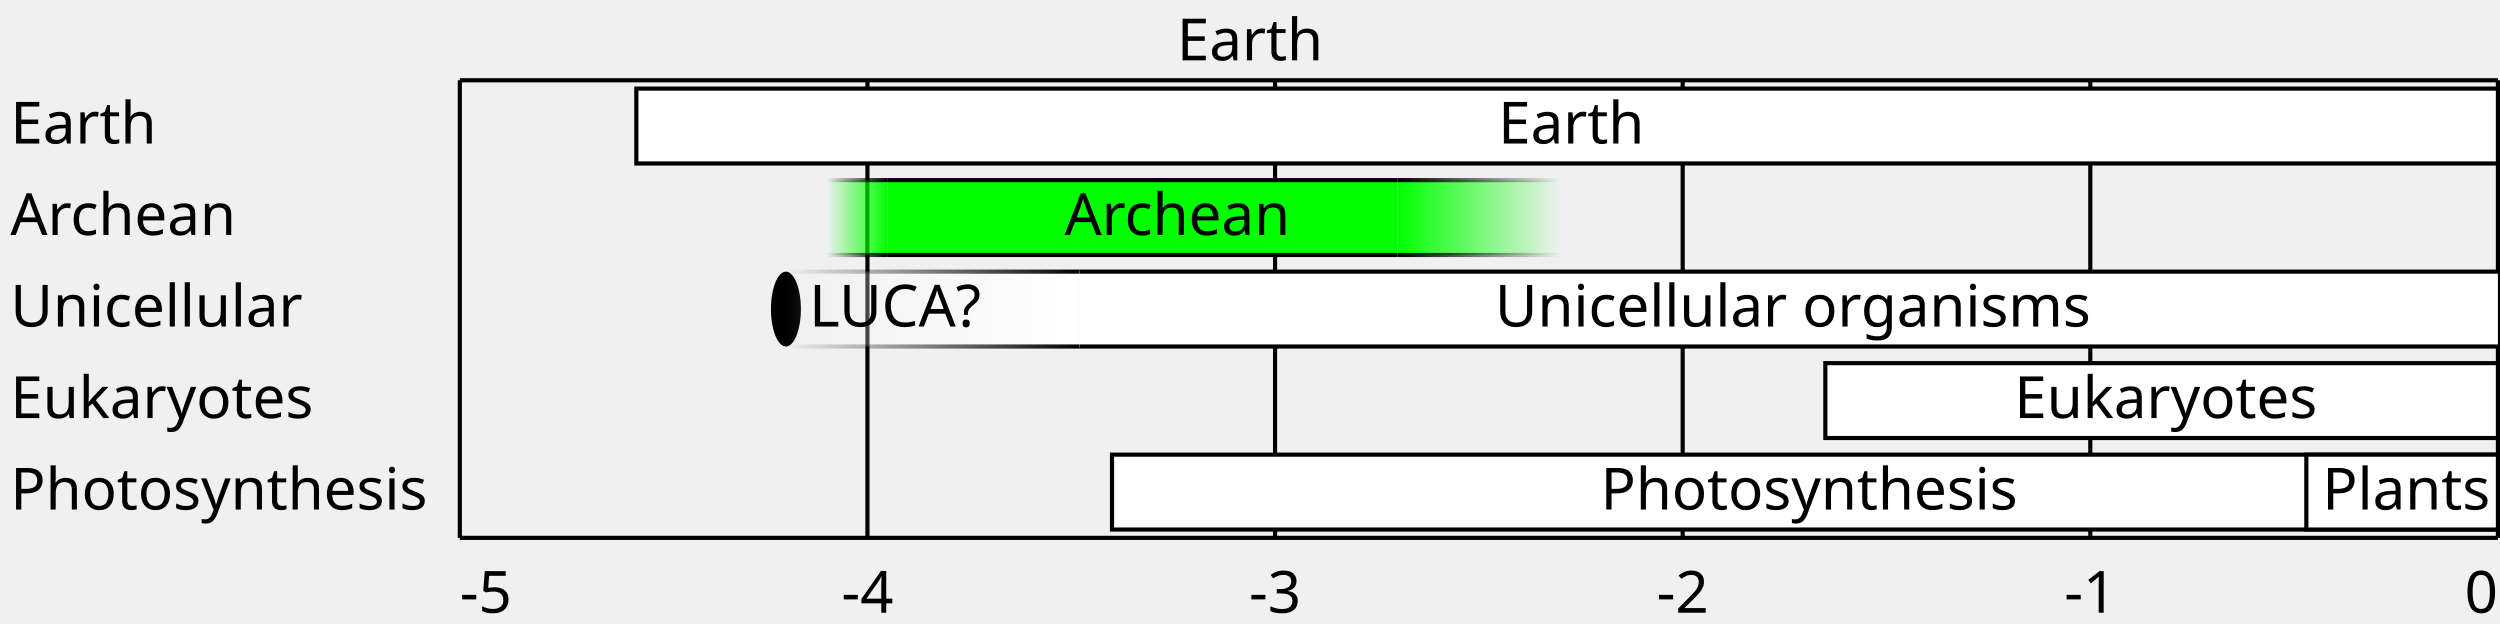
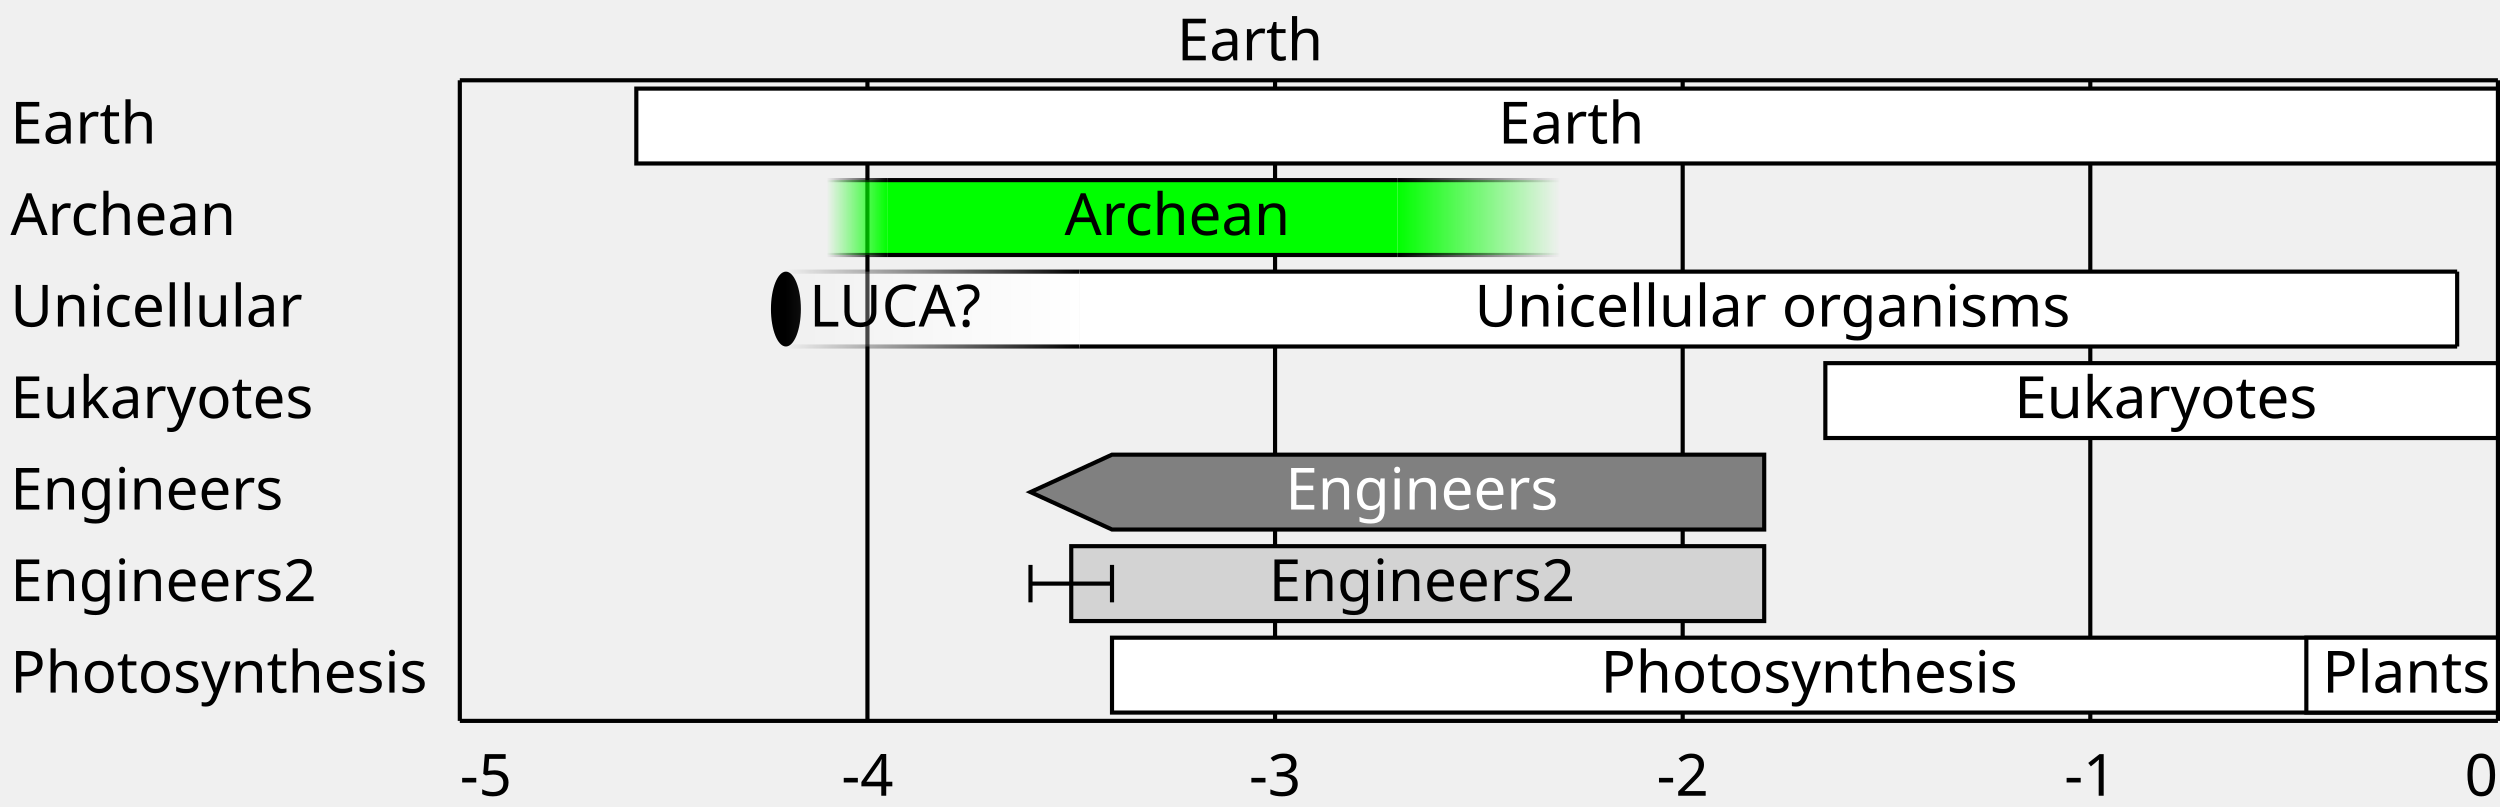
- <svg xmlns="http://www.w3.org/2000/svg" width="601" height="149.800" viewBox="0 0 601 149.800" transform="translate(0.5, 0.5)">
+ <svg xmlns="http://www.w3.org/2000/svg" width="601" height="193.800" viewBox="0 0 601 193.800" transform="translate(0.5, 0.5)">
  <g stroke="black" fill="white" font-family="sans-serif" font-size="14">
    <text x="300.0" y="14" stroke="none" fill="black" text-anchor="middle">Earth</text>
    <g>
-       <path d="M 110.040 18.800 V 128.800 M 208.032 18.800 V 128.800 M 306.024 18.800 V 128.800 M 404.016 18.800 V 128.800 M 502.008 18.800 V 128.800 M 600 18.800 V 128.800 M 110.040 18.800 H 600 M 110.040 128.800 H 600" />
+       <path d="M 110.040 18.800 V 172.800 M 208.032 18.800 V 172.800 M 306.024 18.800 V 172.800 M 404.016 18.800 V 172.800 M 502.008 18.800 V 172.800 M 600 18.800 V 172.800 M 110.040 18.800 H 600 M 110.040 172.800 H 600" />
      <g text-anchor="middle" stroke="none" fill="black">
-         <text x="110.040" y="146.800" text-anchor="start">-5</text>
-         <text x="208.032" y="146.800">-4</text>
-         <text x="306.024" y="146.800">-3</text>
-         <text x="404.016" y="146.800">-2</text>
-         <text x="502.008" y="146.800">-1</text>
-         <text x="600" y="146.800" text-anchor="end">0</text>
+         <text x="110.040" y="190.800" text-anchor="start">-5</text>
+         <text x="208.032" y="190.800">-4</text>
+         <text x="306.024" y="190.800">-3</text>
+         <text x="404.016" y="190.800">-2</text>
+         <text x="502.008" y="190.800">-1</text>
+         <text x="600" y="190.800" text-anchor="end">0</text>
      </g>
    </g>
    <g>
      <g>
        <rect x="152.471" y="20.800" width="447.529" height="18" fill="white" />
      </g>
      <g>
        <rect x="212.932" y="42.800" width="122.490" height="18" stroke="none" fill="lime" />
        <path d="M 212.932 42.800 H 335.422 m 0 18 H 212.932" stroke="black" />
        <defs>
          <linearGradient id="id1">
            <stop offset="0" stop-color="lime" stop-opacity="0" />
            <stop offset="1" stop-color="lime" stop-opacity="1" />
          </linearGradient>
          <linearGradient id="id2">
            <stop offset="0" stop-color="black" stop-opacity="0" />
            <stop offset="1" stop-color="black" stop-opacity="1" />
          </linearGradient>
        </defs>
        <rect x="198.233" y="42.800" width="14.699" height="18" stroke="none" fill="url(#id1)" />
        <path d="M 198.233 42.800 H 212.932 m 0 18 H 198.233" stroke="url(#id2)" />
        <defs>
          <linearGradient id="id3">
            <stop offset="0" stop-color="lime" stop-opacity="1" />
            <stop offset="1" stop-color="lime" stop-opacity="0" />
          </linearGradient>
          <linearGradient id="id4">
            <stop offset="0" stop-color="black" stop-opacity="1" />
            <stop offset="1" stop-color="black" stop-opacity="0" />
          </linearGradient>
        </defs>
        <rect x="335.422" y="42.800" width="39.197" height="18" stroke="none" fill="url(#id3)" />
        <path d="M 335.422 42.800 H 374.618 m 0 18 H 335.422" stroke="url(#id4)" />
      </g>
      <ellipse cx="188.434" cy="73.800" rx="3.6" ry="9.0" stroke="none" fill="black" />
      <g>
-         <rect x="258.988" y="64.800" width="341.012" height="18" stroke="none" fill="white" />
-         <path d="M 258.988 64.800 H 600 m 0 18 H 258.988" stroke="black" />
+         <rect x="258.988" y="64.800" width="331.213" height="18" stroke="none" fill="white" />
+         <path d="M 258.988 64.800 H 590.201 m 0 18 H 258.988" stroke="black" />
        <defs>
          <linearGradient id="id5">
            <stop offset="0" stop-color="white" stop-opacity="0" />
            <stop offset="1" stop-color="white" stop-opacity="1" />
          </linearGradient>
          <linearGradient id="id6">
            <stop offset="0" stop-color="black" stop-opacity="0" />
            <stop offset="1" stop-color="black" stop-opacity="1" />
          </linearGradient>
        </defs>
        <rect x="188.434" y="64.800" width="70.554" height="18" stroke="none" fill="url(#id5)" />
        <path d="M 188.434 64.800 H 258.988 m 0 18 H 188.434" stroke="url(#id6)" />
+         <line x1="590.201" y1="64.800" x2="590.201" y2="82.800" stroke="black" />
      </g>
      <g>
        <rect x="438.313" y="86.800" width="161.687" height="18" fill="white" />
      </g>
      <g>
-         <rect x="266.827" y="108.800" width="333.173" height="18" fill="white" />
+         <path d="M 266.827 108.800 L 247.229 117.800 266.827 126.800 H 423.614 L 423.614 117.800 423.614 108.800 H 266.827 Z" fill="gray" />
      </g>
      <g>
-         <rect x="553.944" y="108.800" width="46.056" height="18" fill="white" />
+         <rect x="257.028" y="130.800" width="166.586" height="18" fill="lightgray" />
+         <g stroke="black">
+           <path d="M 247.229 135.300 v 9 m 0 -4.500 H 257.028" />
+           <path d="M 266.827 135.300 v 9 m 0 -4.500 H 257.028" />
+         </g>
+       </g>
+       <g>
+         <rect x="266.827" y="152.800" width="333.173" height="18" fill="white" />
+       </g>
+       <g>
+         <rect x="553.944" y="152.800" width="46.056" height="18" fill="white" />
      </g>
    </g>
    <g text-anchor="middle" stroke="none" fill="black">
      <text x="377.235" y="34" text-anchor="middle">Earth</text>
      <text x="282.526" y="56" text-anchor="middle" fill="black">Archean</text>
      <text x="194.034" y="78" text-anchor="start">LUCA?</text>
-       <text x="430.494" y="78" text-anchor="middle">Unicellular organisms</text>
+       <text x="425.594" y="78" text-anchor="middle">Unicellular organisms</text>
      <text x="520.157" y="100" text-anchor="middle">Eukaryotes</text>
-       <text x="434.414" y="122" text-anchor="middle">Photosynthesis</text>
-       <text x="577.972" y="122" text-anchor="middle">Plants</text>
+       <text x="341.321" y="122" text-anchor="middle" fill="white">Engineers</text>
+       <text x="341.321" y="144" text-anchor="middle" fill="black">Engineers2</text>
+       <text x="434.414" y="166" text-anchor="middle">Photosynthesis</text>
+       <text x="577.972" y="166" text-anchor="middle">Plants</text>
    </g>
    <g stroke="none" fill="black">
      <text x="2" y="34">Earth</text>
      <text x="2" y="56">Archean</text>
      <text x="2" y="78">Unicellular</text>
      <text x="2" y="100">Eukaryotes</text>
-       <text x="2" y="122">Photosynthesis</text>
+       <text x="2" y="122">Engineers</text>
+       <text x="2" y="144">Engineers2</text>
+       <text x="2" y="166">Photosynthesis</text>
    </g>
  </g>
</svg>
